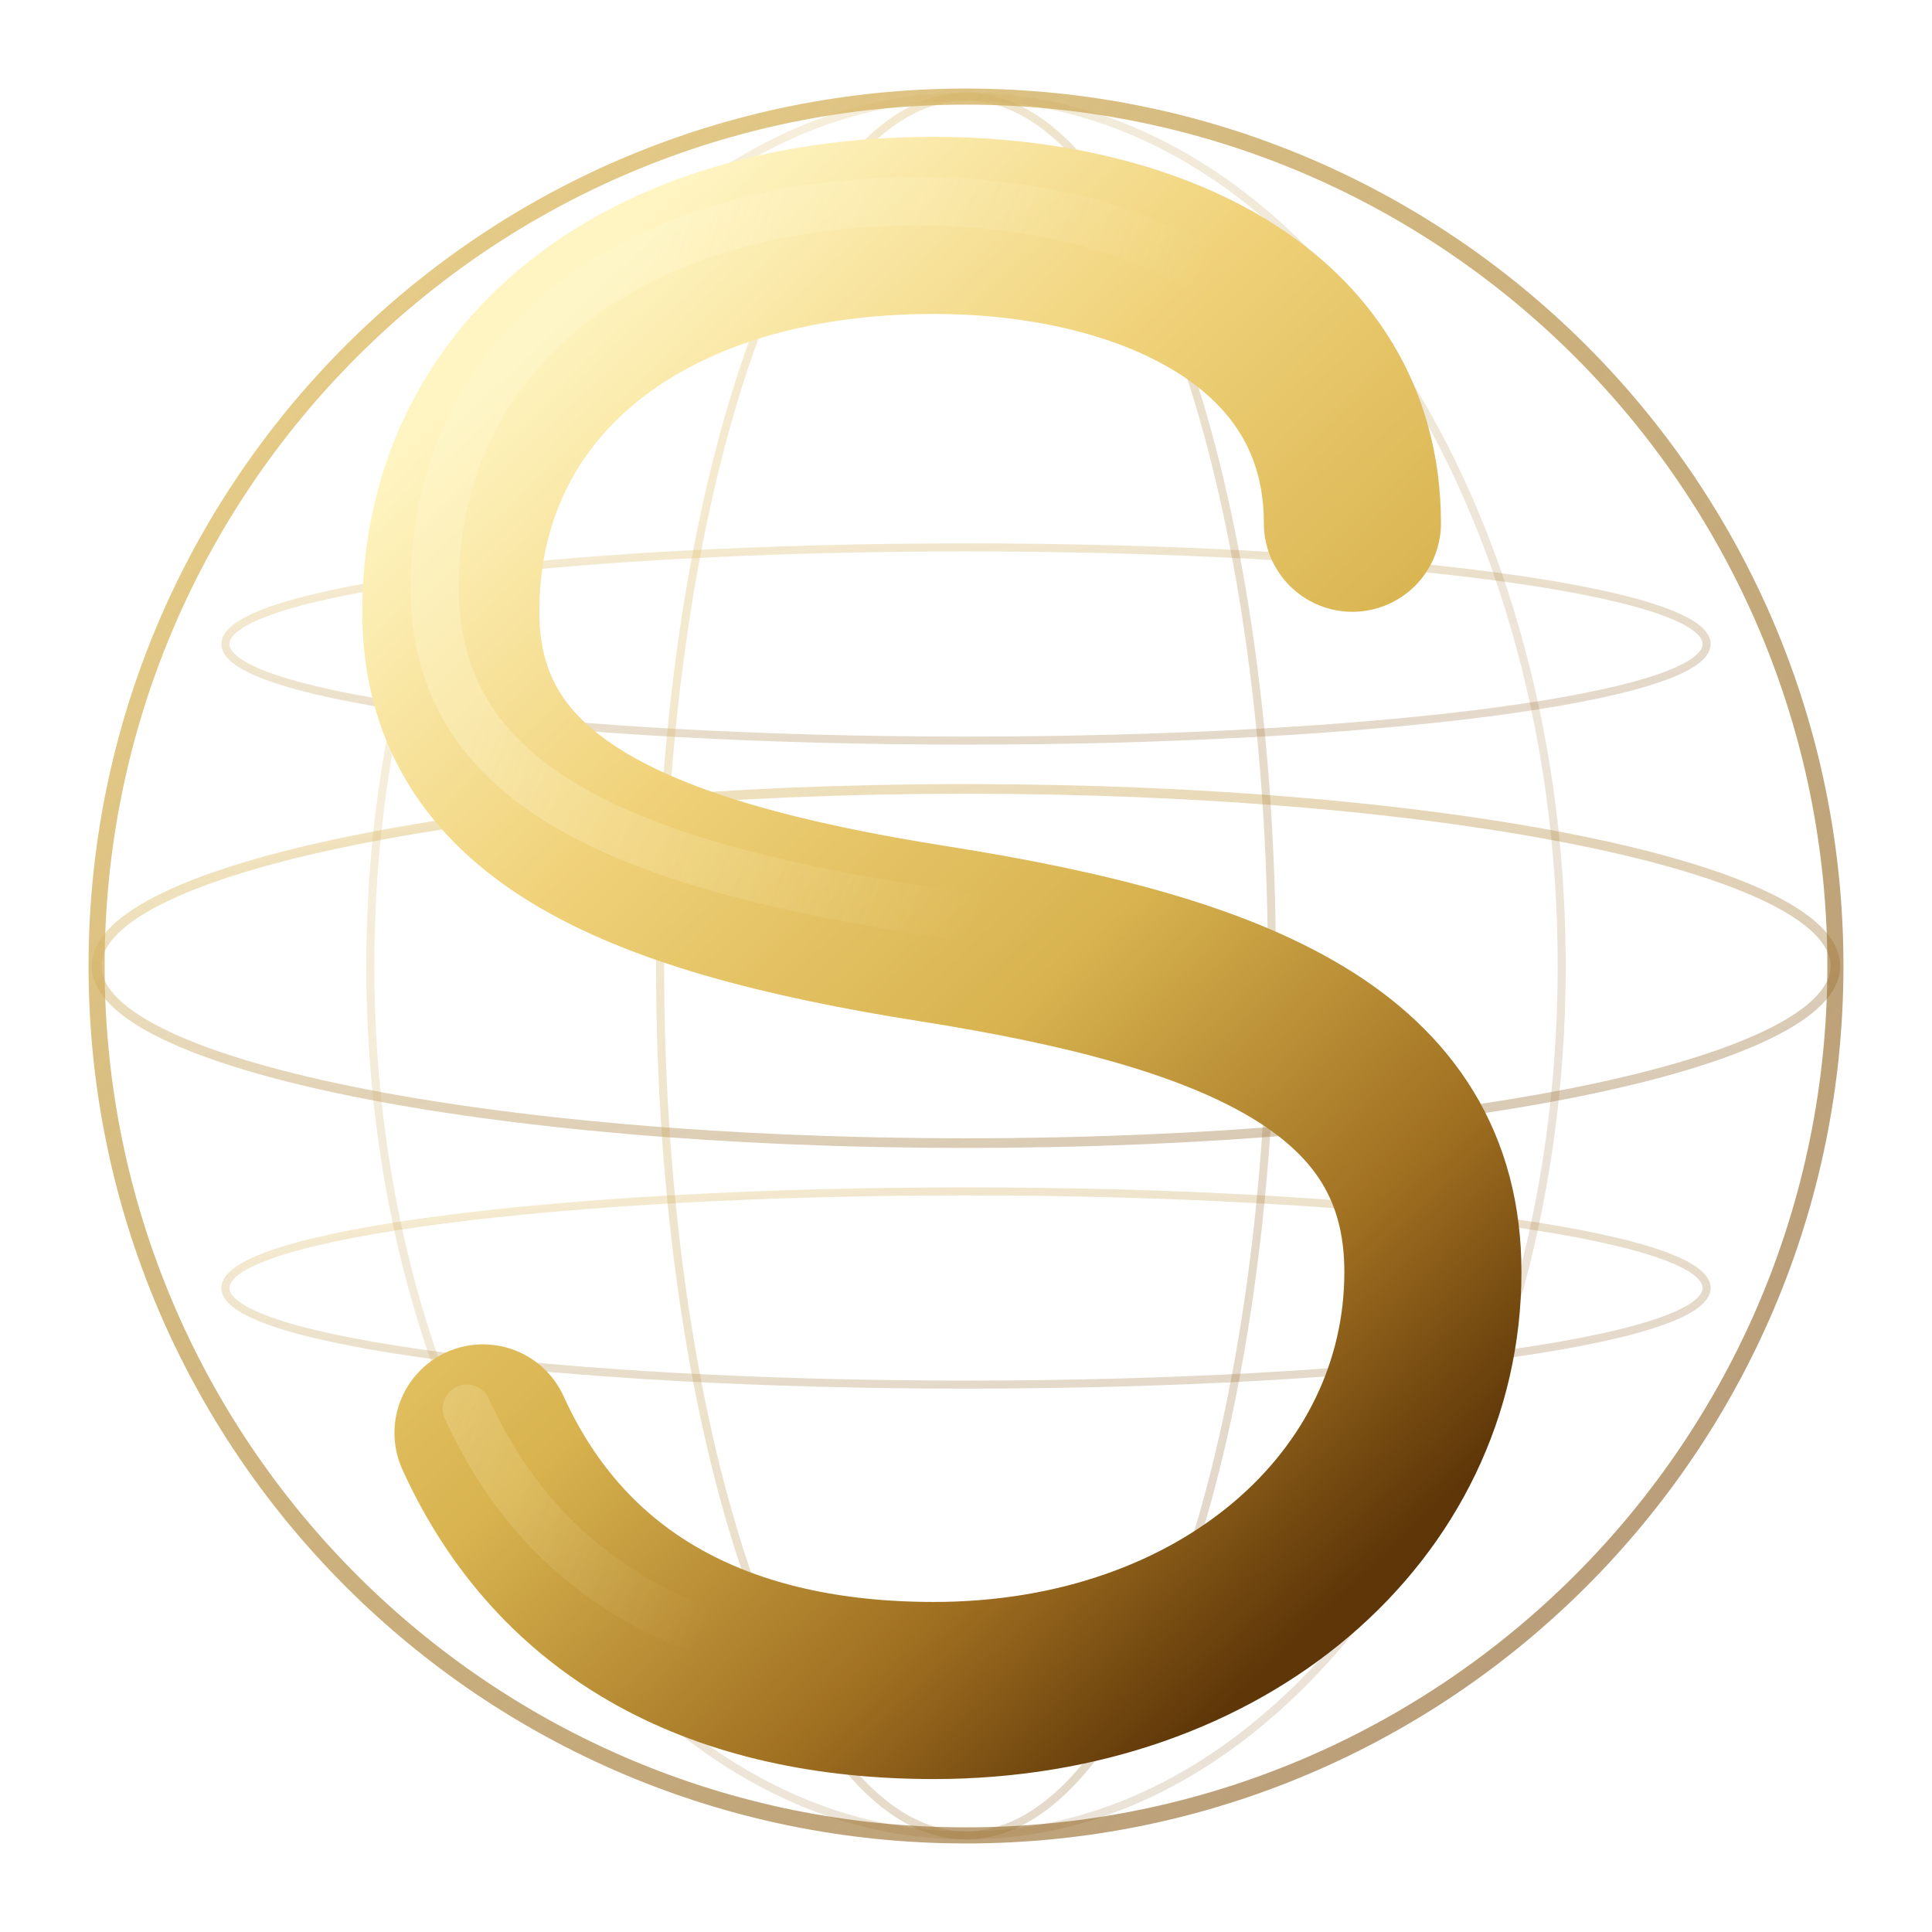
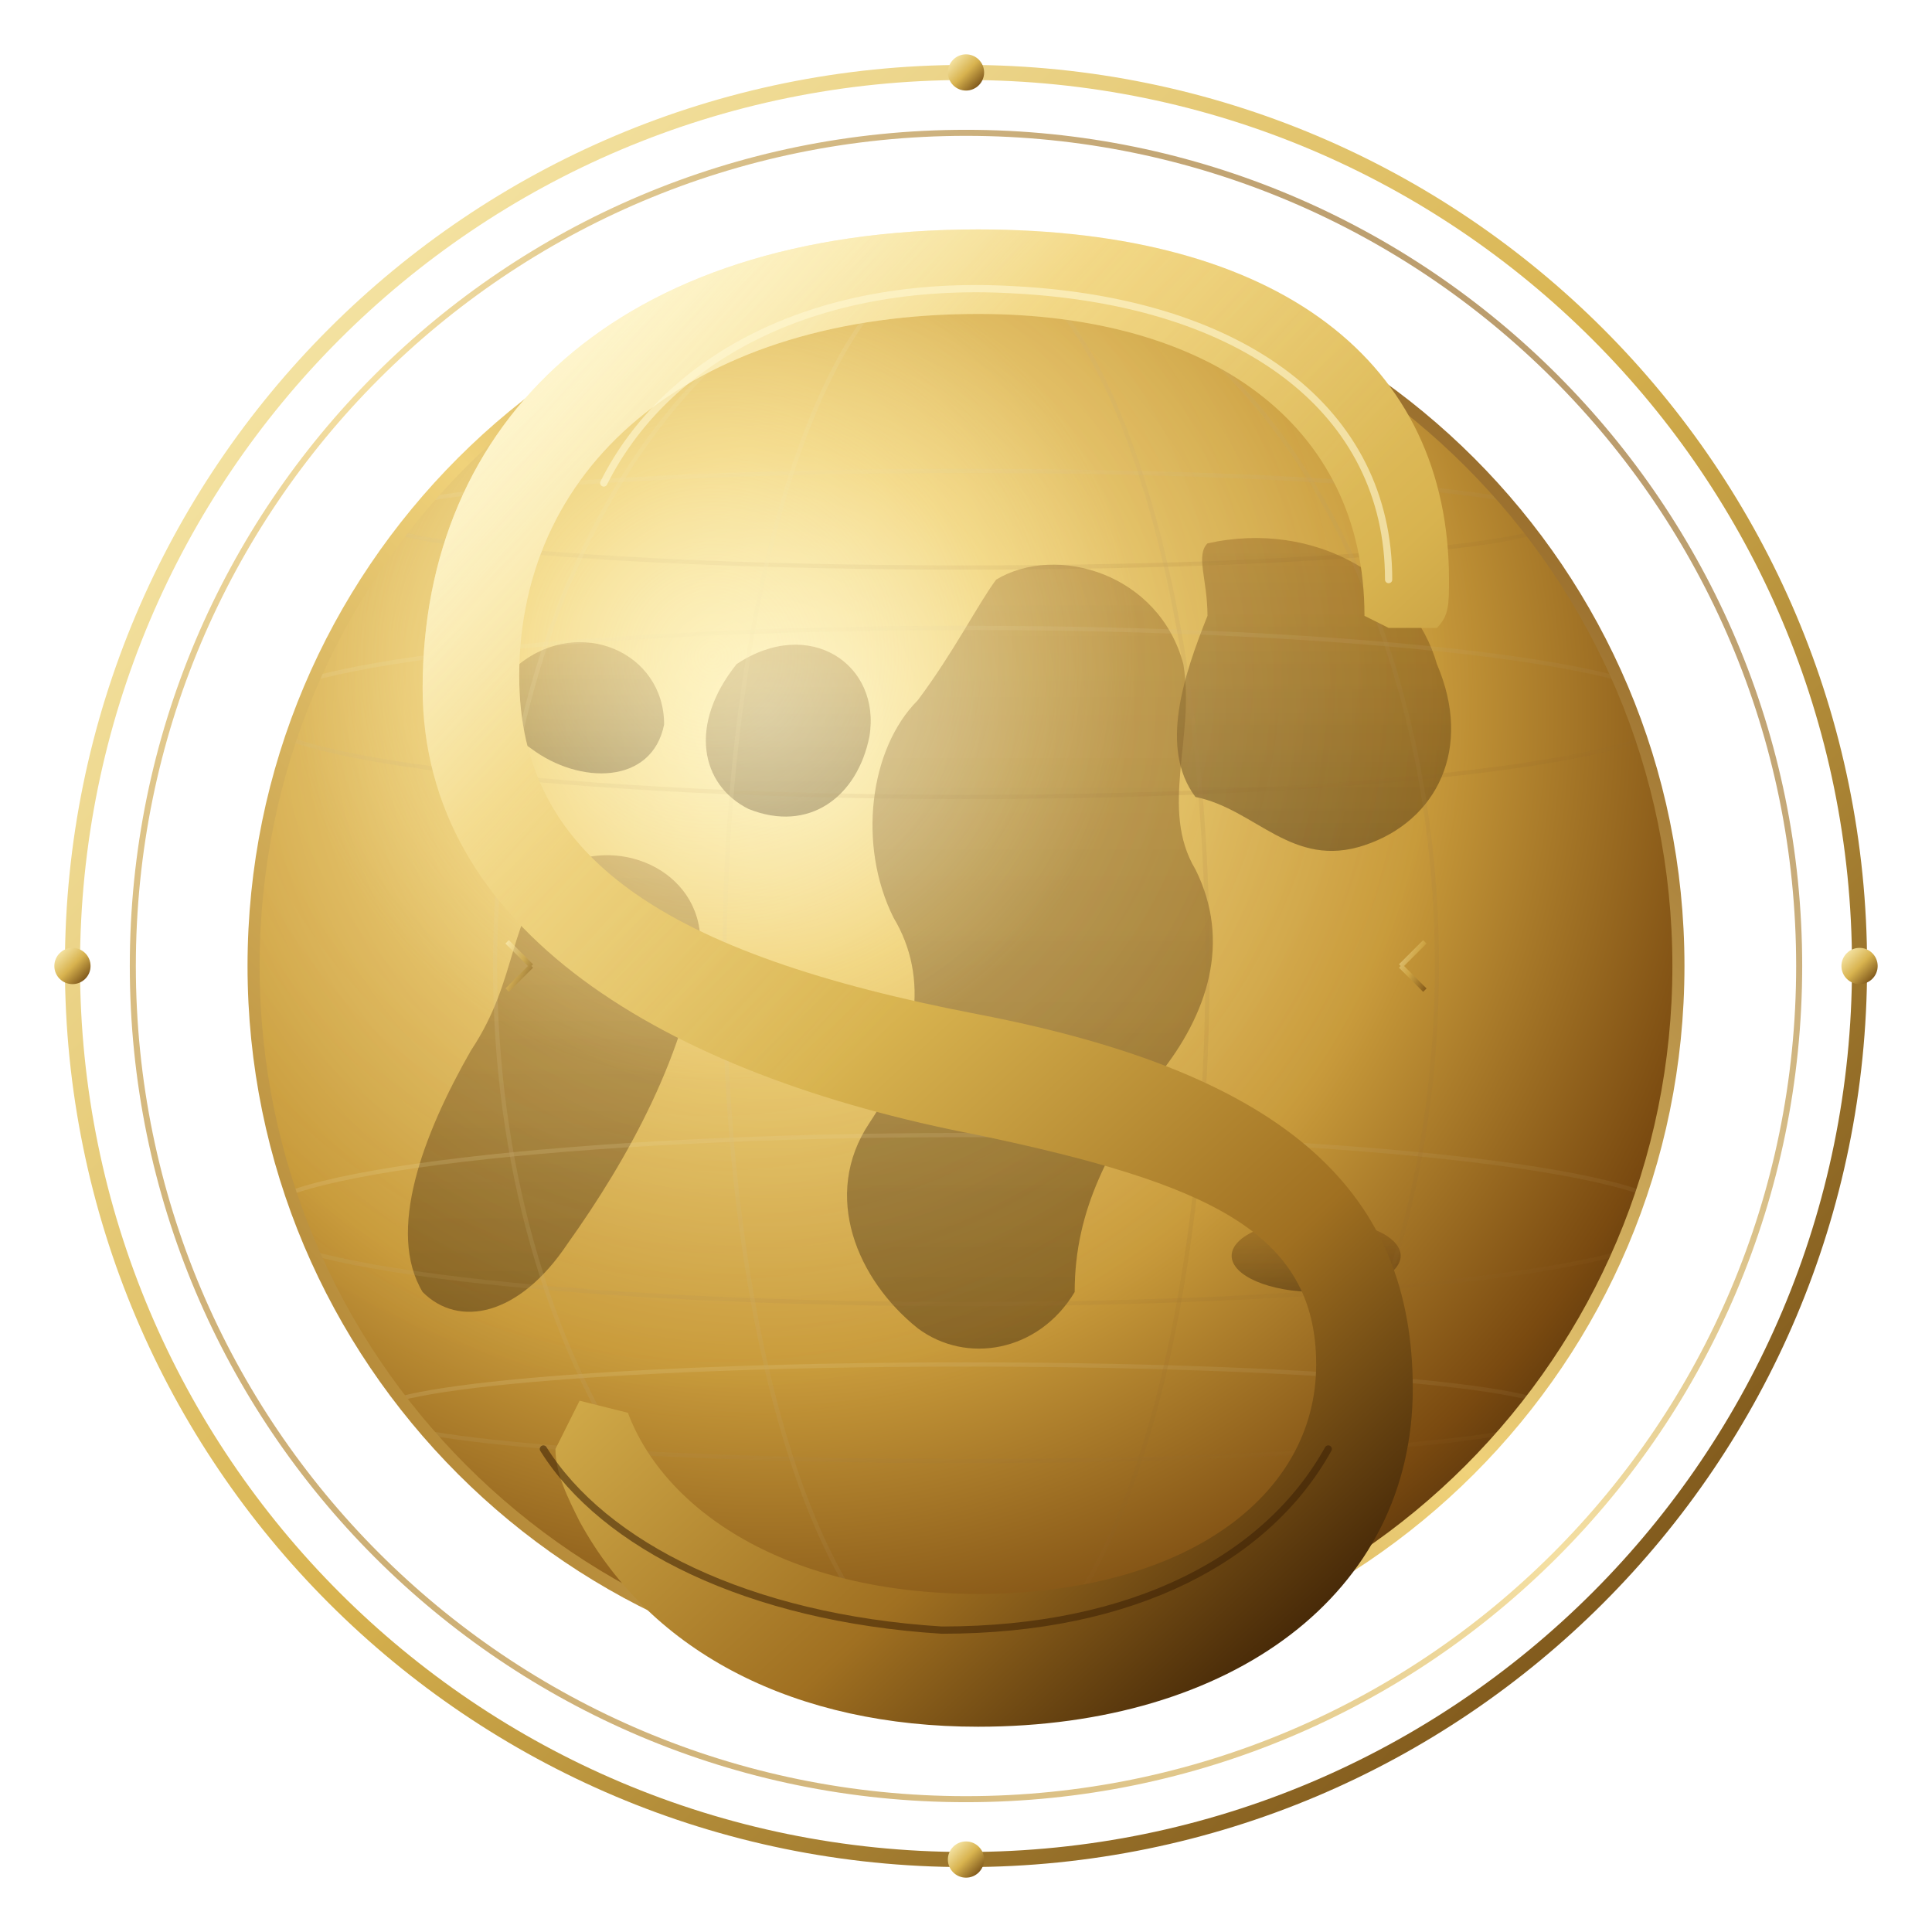
- <svg xmlns="http://www.w3.org/2000/svg" viewBox="0 0 240 240" role="img" aria-label="Sophia logo — gold S fused with a globe">
+ <svg xmlns="http://www.w3.org/2000/svg" viewBox="0 0 320 320" role="img" aria-label="Sophia logo — 24kt gold S fused with a globe">
  <defs>
-     <linearGradient id="sgGold" x1="0.18" y1="0" x2="0.82" y2="1">
+     <radialGradient id="sphere" cx="0.36" cy="0.32" r="0.85">
+       <stop offset="0%" stop-color="#fff8d4" />
+       <stop offset="22%" stop-color="#f0d27a" />
+       <stop offset="55%" stop-color="#c89a3a" />
+       <stop offset="82%" stop-color="#7a4a10" />
+       <stop offset="100%" stop-color="#2a1604" />
+     </radialGradient>
+     <radialGradient id="sphereOver" cx="0.32" cy="0.28" r="0.55">
+       <stop offset="0%" stop-color="#fff5c2" stop-opacity="0.55" />
+       <stop offset="55%" stop-color="#fff5c2" stop-opacity="0.05" />
+       <stop offset="100%" stop-color="#fff5c2" stop-opacity="0" />
+     </radialGradient>
+     <linearGradient id="ringOuter" x1="0" y1="0" x2="1" y2="1">
      <stop offset="0%" stop-color="#fff5c2" />
-       <stop offset="28%" stop-color="#f0d27a" />
-       <stop offset="56%" stop-color="#d8b34f" />
-       <stop offset="82%" stop-color="#a07021" />
+       <stop offset="50%" stop-color="#d8b34f" />
      <stop offset="100%" stop-color="#5e3608" />
    </linearGradient>
-     <linearGradient id="sgGoldLine" x1="0" y1="0" x2="1" y2="1">
-       <stop offset="0%" stop-color="#f0d27a" stop-opacity="0.85" />
-       <stop offset="100%" stop-color="#7a4a10" stop-opacity="0.55" />
+     <linearGradient id="ringInner" x1="0" y1="1" x2="1" y2="0">
+       <stop offset="0%" stop-color="#a07021" />
+       <stop offset="50%" stop-color="#f0d27a" />
+       <stop offset="100%" stop-color="#7a4a10" />
    </linearGradient>
-     <linearGradient id="sgGoldHighlight" x1="0.15" y1="0.15" x2="0.6" y2="0.4">
-       <stop offset="0%" stop-color="#fff8d4" stop-opacity="0.55" />
+     <linearGradient id="sFill" x1="0.18" y1="0" x2="0.82" y2="1">
+       <stop offset="0%" stop-color="#fff8d4" />
+       <stop offset="22%" stop-color="#f0d27a" />
+       <stop offset="50%" stop-color="#d8b34f" />
+       <stop offset="78%" stop-color="#a07021" />
+       <stop offset="100%" stop-color="#3a1f04" />
+     </linearGradient>
+     <linearGradient id="sBevel" x1="0.15" y1="0.05" x2="0.5" y2="0.5">
+       <stop offset="0%" stop-color="#fff8d4" stop-opacity="0.85" />
+       <stop offset="50%" stop-color="#fff5c2" stop-opacity="0.25" />
      <stop offset="100%" stop-color="#fff5c2" stop-opacity="0" />
    </linearGradient>
+     <linearGradient id="continentTone" x1="0" y1="0" x2="0" y2="1">
+       <stop offset="0%" stop-color="#7a4a10" stop-opacity="0.55" />
+       <stop offset="100%" stop-color="#2a1604" stop-opacity="0.65" />
+     </linearGradient>
+     <linearGradient id="gridLine" x1="0" y1="0" x2="1" y2="1">
+       <stop offset="0%" stop-color="#fff5c2" stop-opacity="0.35" />
+       <stop offset="100%" stop-color="#7a4a10" stop-opacity="0.2" />
+     </linearGradient>
+     <filter id="emboss" x="-10%" y="-10%" width="120%" height="120%">
+       <feGaussianBlur stdDeviation="0.6" />
+     </filter>
+     <clipPath id="globeClip">
+       <circle cx="160" cy="160" r="118" />
+     </clipPath>
  </defs>
+   <circle cx="160" cy="160" r="148" fill="none" stroke="url(#ringOuter)" stroke-width="2.5" />
+   <circle cx="160" cy="160" r="138" fill="none" stroke="url(#ringInner)" stroke-width="1" opacity="0.7" />
  <g>
-     <circle cx="120" cy="120" r="108" fill="none" stroke="url(#sgGoldLine)" stroke-width="2" />
-     <ellipse cx="120" cy="120" rx="108" ry="22" fill="none" stroke="url(#sgGoldLine)" stroke-width="1.2" opacity="0.55" />
-     <ellipse cx="120" cy="80" rx="92" ry="12" fill="none" stroke="url(#sgGoldLine)" stroke-width="1" opacity="0.4" />
-     <ellipse cx="120" cy="160" rx="92" ry="12" fill="none" stroke="url(#sgGoldLine)" stroke-width="1" opacity="0.4" />
-     <ellipse cx="120" cy="120" rx="38" ry="108" fill="none" stroke="url(#sgGoldLine)" stroke-width="1" opacity="0.4" />
-     <ellipse cx="120" cy="120" rx="74" ry="108" fill="none" stroke="url(#sgGoldLine)" stroke-width="1" opacity="0.3" />
-     <path d="       M 168 65       C 168 39, 142 28, 116 28       C 80 28, 56 47, 56 76       C 56 100, 78 110, 116 116       C 154 122, 178 132, 178 158       C 178 187, 152 210, 116 210       C 90 210, 70 200, 60 178     " fill="none" stroke="url(#sgGold)" stroke-width="22" stroke-linecap="round" stroke-linejoin="round" />
-     <path d="       M 168 65       C 168 39, 142 28, 116 28       C 80 28, 56 47, 56 76       C 56 100, 78 110, 116 116       C 154 122, 178 132, 178 158       C 178 187, 152 210, 116 210       C 90 210, 70 200, 60 178     " fill="none" stroke="url(#sgGoldHighlight)" stroke-width="6" stroke-linecap="round" stroke-linejoin="round" opacity="0.6" transform="translate(-2 -3)" />
+     <circle cx="160" cy="12" r="3" fill="url(#ringOuter)" />
+     <circle cx="160" cy="308" r="3" fill="url(#ringOuter)" />
+     <circle cx="12" cy="160" r="3" fill="url(#ringOuter)" />
+     <circle cx="308" cy="160" r="3" fill="url(#ringOuter)" />
+   </g>
+   <circle cx="160" cy="160" r="118" fill="url(#sphere)" />
+   <g clip-path="url(#globeClip)" opacity="0.62">
+     <path d="M 165 96 C 175 90, 192 95, 196 110 C 198 122, 192 134, 198 144 C 204 156, 200 168, 192 178 C 184 190, 178 200, 178 214 C 172 224, 160 226, 152 220 C 142 212, 136 198, 144 186 C 152 174, 154 162, 148 152 C 142 140, 144 124, 152 116 C 158 108, 162 100, 165 96 Z" fill="url(#continentTone)" />
+     <path d="M 200 90 C 218 86, 234 96, 238 110 C 244 124, 238 136, 226 140 C 214 144, 208 134, 198 132 C 192 124, 196 112, 200 102 C 200 96, 198 92, 200 90 Z" fill="url(#continentTone)" />
+     <path d="M 122 110 C 134 102, 146 110, 144 122 C 142 132, 134 138, 124 134 C 116 130, 114 120, 122 110 Z" fill="url(#continentTone)" />
+     <path d="M 92 144 C 102 138, 116 144, 116 156 C 114 174, 104 192, 94 206 C 86 218, 76 220, 70 214 C 64 204, 70 188, 78 174 C 86 162, 84 152, 92 144 Z" fill="url(#continentTone)" />
+     <path d="M 86 110 C 96 102, 110 108, 110 120 C 108 130, 96 130, 88 124 C 82 120, 80 114, 86 110 Z" fill="url(#continentTone)" />
+     <ellipse cx="218" cy="208" rx="14" ry="6" fill="url(#continentTone)" />
+   </g>
+   <g clip-path="url(#globeClip)" stroke="url(#gridLine)" stroke-width="0.7" fill="none" opacity="0.55">
+     <line x1="42" y1="160" x2="278" y2="160" />
+     <ellipse cx="160" cy="118" rx="118" ry="14" />
+     <ellipse cx="160" cy="202" rx="118" ry="14" />
+     <ellipse cx="160" cy="86" rx="98" ry="8" />
+     <ellipse cx="160" cy="234" rx="98" ry="8" />
+     <line x1="160" y1="42" x2="160" y2="278" />
+     <ellipse cx="160" cy="160" rx="40" ry="118" />
+     <ellipse cx="160" cy="160" rx="78" ry="118" />
+   </g>
+   <circle cx="160" cy="160" r="118" fill="url(#sphereOver)" />
+   <circle cx="160" cy="160" r="118" fill="none" stroke="url(#ringInner)" stroke-width="2" />
+   <g>
+     <path d="       M 226 102       C 226 70, 200 52, 162 52       C 116 52, 86 76, 86 112       C 86 142, 110 158, 162 168       C 214 178, 234 198, 234 230       C 234 264, 204 286, 162 286       C 132 286, 108 274, 96 252       C 94 248, 92 244, 92 240       L 96 232       L 104 234       C 110 250, 130 264, 162 264       C 196 264, 218 248, 218 226       C 218 204, 200 196, 162 188       C 110 178, 70 154, 70 114       C 70 70, 102 38, 162 38       C 212 38, 240 60, 240 96       C 240 100, 240 102, 238 104       L 230 104 Z" fill="url(#sFill)" />
+     <path d="       M 226 102       C 226 70, 200 52, 162 52       C 116 52, 86 76, 86 112       C 86 142, 110 158, 162 168       C 214 178, 234 198, 234 230       C 234 264, 204 286, 162 286       C 132 286, 108 274, 96 252       C 94 248, 92 244, 92 240       L 96 232       L 104 234       C 110 250, 130 264, 162 264       C 196 264, 218 248, 218 226       C 218 204, 200 196, 162 188       C 110 178, 70 154, 70 114       C 70 70, 102 38, 162 38       C 212 38, 240 60, 240 96       C 240 100, 240 102, 238 104       L 230 104 Z" fill="url(#sBevel)" opacity="0.7" />
+     <path d="       M 230 96       C 230 68, 206 50, 168 48       C 134 46, 110 60, 100 80" fill="none" stroke="#fff8d4" stroke-width="1.2" stroke-linecap="round" opacity="0.6" />
+     <path d="       M 90 240       C 100 256, 124 268, 156 270       C 188 270, 210 258, 220 240" fill="none" stroke="#3a1f04" stroke-width="1.2" stroke-linecap="round" opacity="0.55" />
+   </g>
+   <g opacity="0.55">
+     <path d="M 88 160 L 84 156 M 88 160 L 84 164" stroke="url(#ringOuter)" stroke-width="0.8" fill="none" />
+     <path d="M 232 160 L 236 156 M 232 160 L 236 164" stroke="url(#ringOuter)" stroke-width="0.8" fill="none" />
  </g>
</svg>
